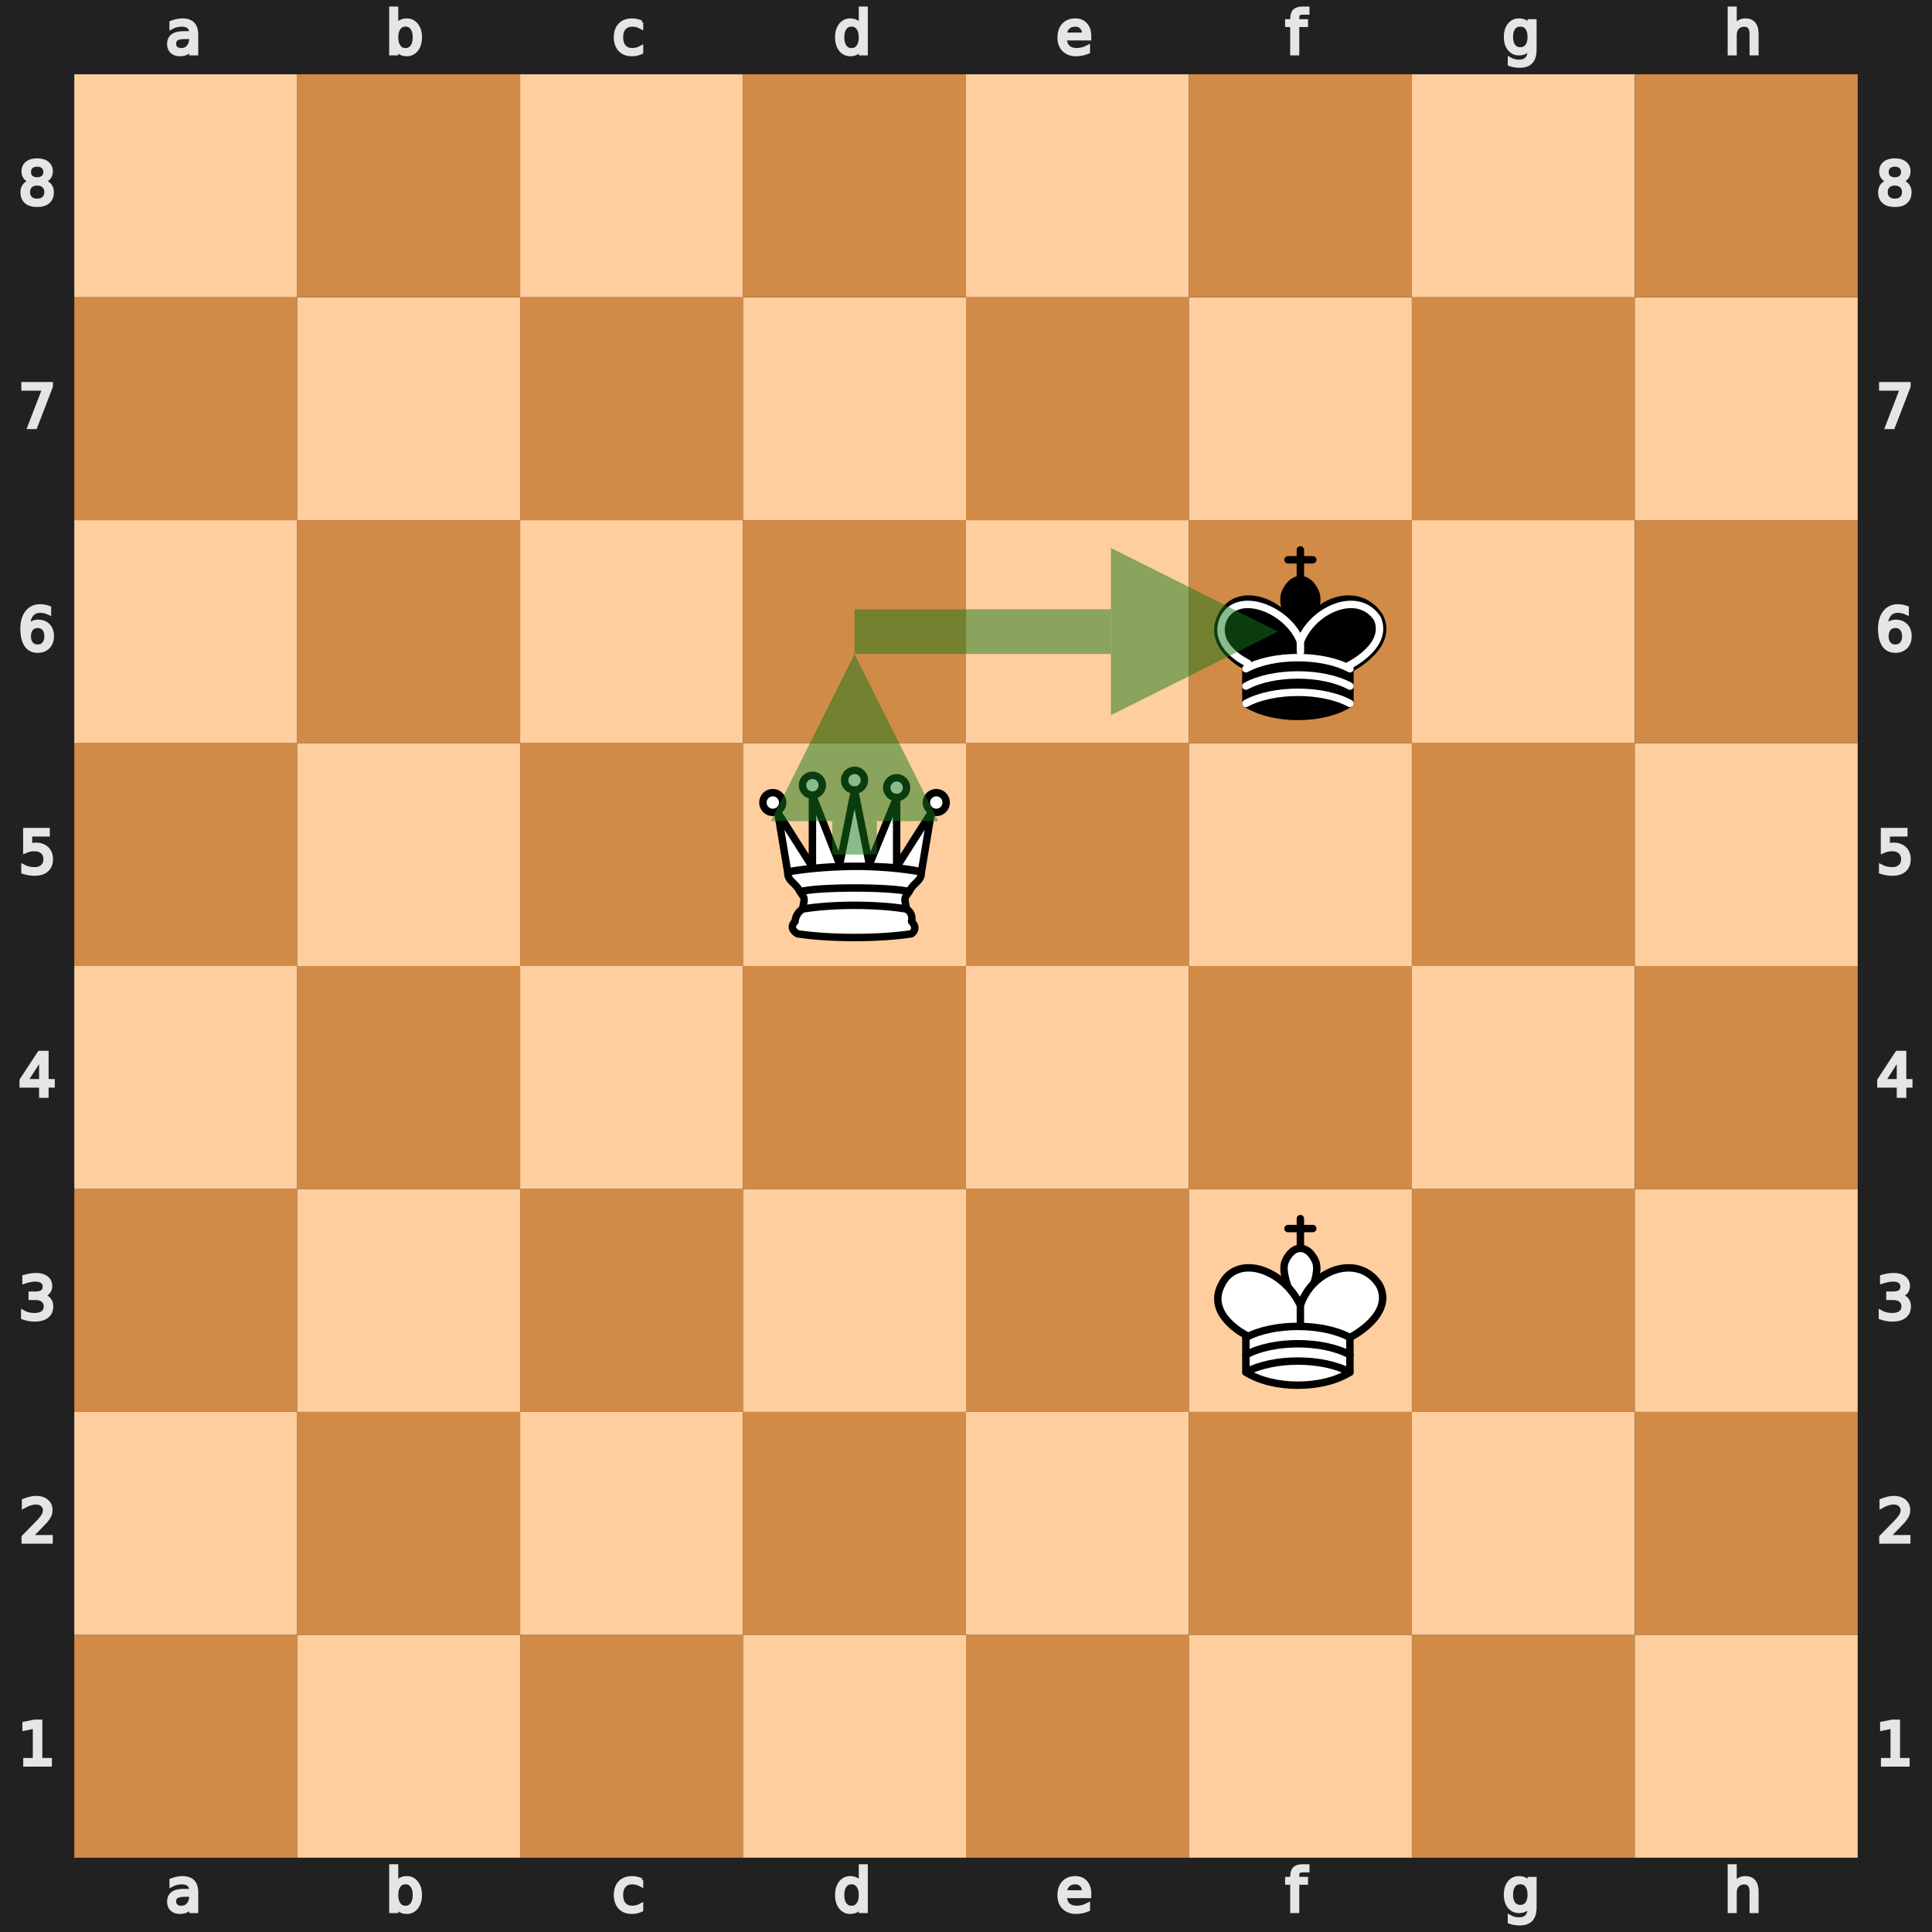
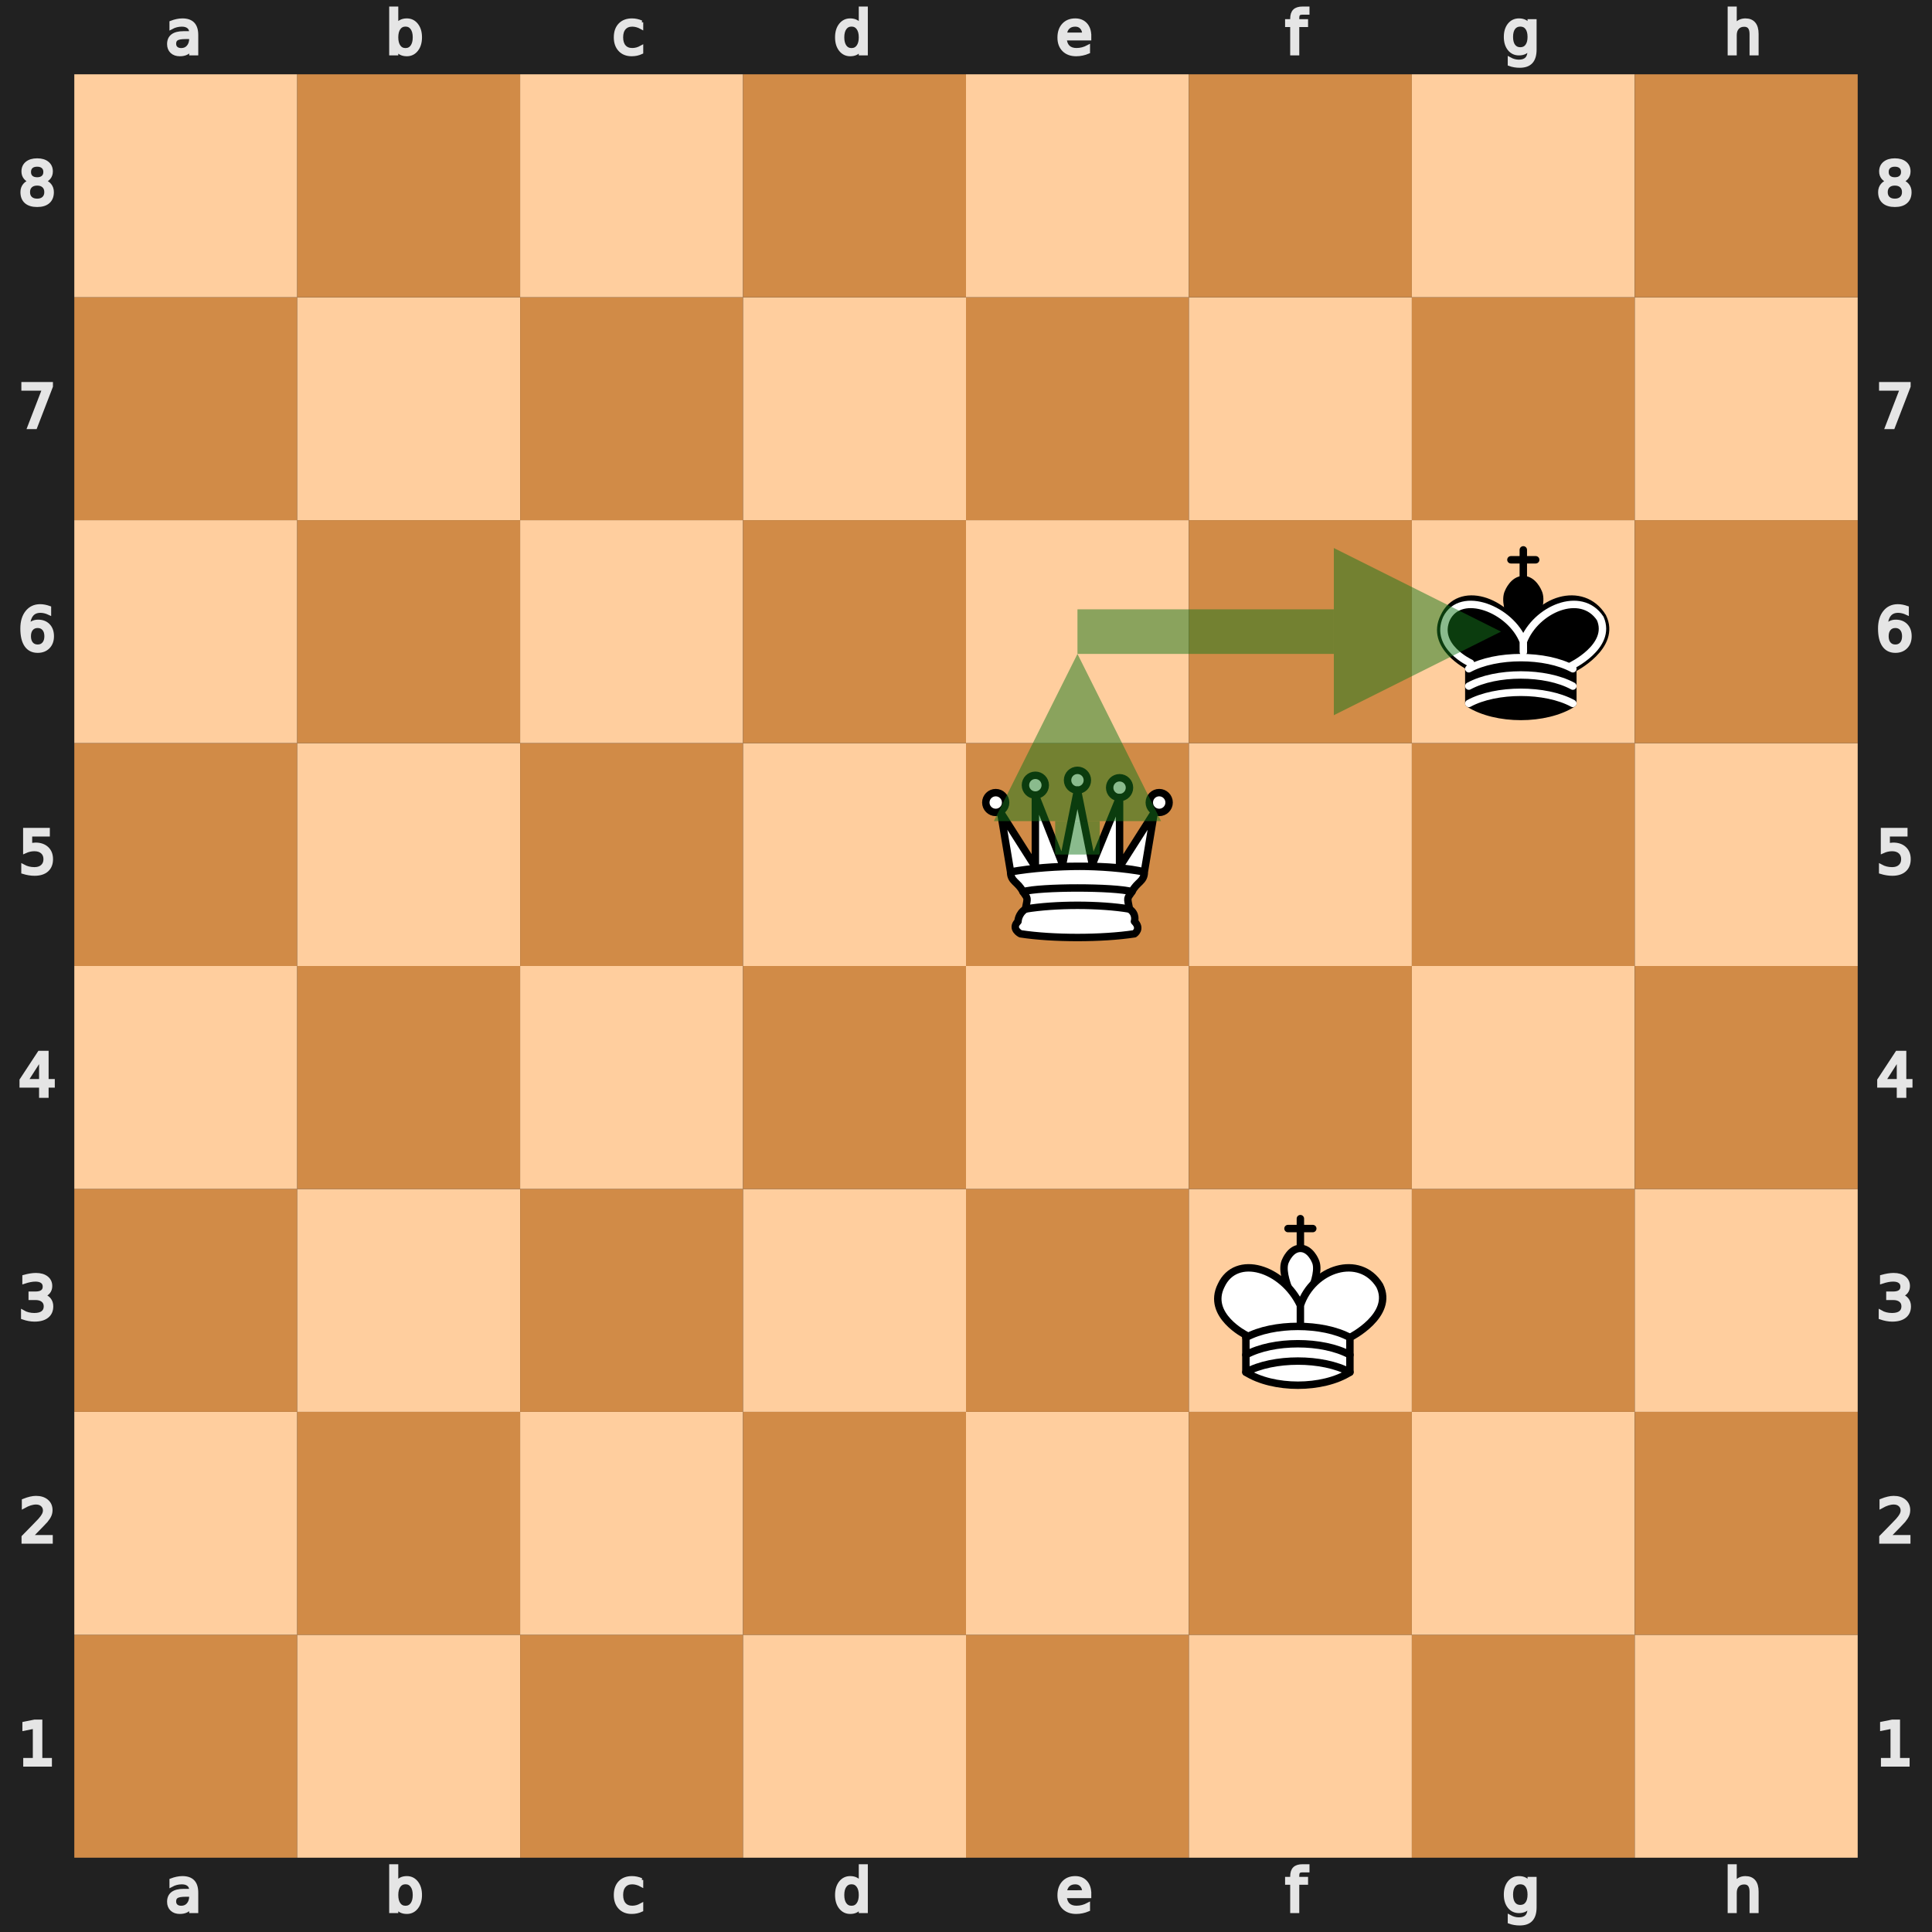
<svg xmlns="http://www.w3.org/2000/svg" xmlns:xlink="http://www.w3.org/1999/xlink" version="1.2" baseProfile="tiny" viewBox="0 0 390 390">
  <defs>
    <g id="white-queen" class="white queen" fill="#fff" fill-rule="evenodd" stroke="#000" stroke-width="1.5" stroke-linecap="round" stroke-linejoin="round">
      <path d="M8 12a2 2 0 1 1-4 0 2 2 0 1 1 4 0zM24.5 7.5a2 2 0 1 1-4 0 2 2 0 1 1 4 0zM41 12a2 2 0 1 1-4 0 2 2 0 1 1 4 0zM16 8.5a2 2 0 1 1-4 0 2 2 0 1 1 4 0zM33 9a2 2 0 1 1-4 0 2 2 0 1 1 4 0z" />
      <path d="M9 26c8.5-1.5 21-1.5 27 0l2-12-7 11V11l-5.5 13.5-3-15-3 15-5.5-14V25L7 14l2 12zM9 26c0 2 1.5 2 2.5 4 1 1.5 1 1 .5 3.5-1.5 1-1.5 2.5-1.5 2.5-1.5 1.5.5 2.5.5 2.5 6.5 1 16.5 1 23 0 0 0 1.5-1 0-2.5 0 0 .5-1.5-1-2.5-.5-2.5-.5-2 .5-3.5 1-2 2.5-2 2.5-4-8.5-1.5-18.5-1.5-27 0z" stroke-linecap="butt" />
      <path d="M11.5 30c3.5-1 18.5-1 22 0M12 33.5c6-1 15-1 21 0" fill="none" />
    </g>
    <g id="white-king" class="white king" fill="none" fill-rule="evenodd" stroke="#000" stroke-width="1.5" stroke-linecap="round" stroke-linejoin="round">
      <path d="M22.5 11.63V6M20 8h5" stroke-linejoin="miter" />
      <path d="M22.5 25s4.5-7.5 3-10.5c0 0-1-2.5-3-2.5s-3 2.5-3 2.5c-1.5 3 3 10.5 3 10.5" fill="#fff" stroke-linecap="butt" stroke-linejoin="miter" />
      <path d="M11.5 37c5.5 3.5 15.5 3.5 21 0v-7s9-4.5 6-10.5c-4-6.5-13.5-3.5-16 4V27v-3.5c-3.5-7.5-13-10.5-16-4-3 6 5 10 5 10V37z" fill="#fff" />
      <path d="M11.5 30c5.5-3 15.5-3 21 0m-21 3.5c5.5-3 15.5-3 21 0m-21 3.5c5.5-3 15.5-3 21 0" />
    </g>
    <g id="black-king" class="black king" fill="none" fill-rule="evenodd" stroke="#000" stroke-width="1.5" stroke-linecap="round" stroke-linejoin="round">
      <path d="M22.5 11.63V6" stroke-linejoin="miter" />
      <path d="M22.5 25s4.5-7.5 3-10.5c0 0-1-2.5-3-2.5s-3 2.5-3 2.5c-1.5 3 3 10.5 3 10.5" fill="#000" stroke-linecap="butt" stroke-linejoin="miter" />
      <path d="M11.5 37c5.5 3.5 15.5 3.5 21 0v-7s9-4.5 6-10.5c-4-6.5-13.5-3.5-16 4V27v-3.5c-3.5-7.5-13-10.5-16-4-3 6 5 10 5 10V37z" fill="#000" />
      <path d="M20 8h5" stroke-linejoin="miter" />
      <path d="M32 29.5s8.5-4 6.03-9.65C34.15 14 25 18 22.5 24.5l.01 2.1-.01-2.1C20 18 9.906 14 6.997 19.85c-2.497 5.65 4.853 9 4.853 9M11.5 30c5.5-3 15.5-3 21 0m-21 3.5c5.5-3 15.5-3 21 0m-21 3.5c5.5-3 15.5-3 21 0" stroke="#fff" />
    </g>
  </defs>
  <rect x="0" y="0" width="390" height="390" fill="#212121" />
  <g transform="translate(20, 0) scale(0.75, 0.75)" fill="#e5e5e5" stroke="#e5e5e5">
    <path d="M23.328 10.016q-1.742 0-2.414.398-.672.398-.672 1.36 0 .765.5 1.218.508.445 1.375.445 1.196 0 1.914-.843.727-.852.727-2.258v-.32zm2.867-.594v4.992h-1.437v-1.328q-.492.797-1.227 1.18-.734.375-1.797.375-1.343 0-2.14-.75-.79-.758-.79-2.024 0-1.476.985-2.226.992-.75 2.953-.75h2.016V8.75q0-.992-.656-1.531-.649-.547-1.829-.547-.75 0-1.46.18-.711.18-1.368.539V6.062q.79-.304 1.532-.453.742-.156 1.445-.156 1.898 0 2.836.984.937.985.937 2.985z" />
  </g>
  <g transform="translate(20, 375) scale(0.75, 0.75)" fill="#e5e5e5" stroke="#e5e5e5">
    <path d="M23.328 10.016q-1.742 0-2.414.398-.672.398-.672 1.36 0 .765.5 1.218.508.445 1.375.445 1.196 0 1.914-.843.727-.852.727-2.258v-.32zm2.867-.594v4.992h-1.437v-1.328q-.492.797-1.227 1.18-.734.375-1.797.375-1.343 0-2.14-.75-.79-.758-.79-2.024 0-1.476.985-2.226.992-.75 2.953-.75h2.016V8.75q0-.992-.656-1.531-.649-.547-1.829-.547-.75 0-1.46.18-.711.18-1.368.539V6.062q.79-.304 1.532-.453.742-.156 1.445-.156 1.898 0 2.836.984.937.985.937 2.985z" />
  </g>
  <g transform="translate(65, 0) scale(0.75, 0.75)" fill="#e5e5e5" stroke="#e5e5e5">
    <path d="M24.922 10.047q0-1.586-.656-2.485-.649-.906-1.79-.906-1.14 0-1.796.906-.649.899-.649 2.485 0 1.586.649 2.492.656.898 1.797.898 1.14 0 1.789-.898.656-.906.656-2.492zm-4.89-3.055q.452-.781 1.14-1.156.695-.383 1.656-.383 1.594 0 2.586 1.266 1 1.265 1 3.328 0 2.062-1 3.328-.992 1.266-2.586 1.266-.96 0-1.656-.375-.688-.383-1.14-1.164v1.312h-1.446V2.258h1.445z" />
  </g>
  <g transform="translate(65, 375) scale(0.75, 0.75)" fill="#e5e5e5" stroke="#e5e5e5">
    <path d="M24.922 10.047q0-1.586-.656-2.485-.649-.906-1.79-.906-1.14 0-1.796.906-.649.899-.649 2.485 0 1.586.649 2.492.656.898 1.797.898 1.14 0 1.789-.898.656-.906.656-2.492zm-4.89-3.055q.452-.781 1.14-1.156.695-.383 1.656-.383 1.594 0 2.586 1.266 1 1.265 1 3.328 0 2.062-1 3.328-.992 1.266-2.586 1.266-.96 0-1.656-.375-.688-.383-1.14-1.164v1.312h-1.446V2.258h1.445z" />
  </g>
  <g transform="translate(110, 0) scale(0.75, 0.75)" fill="#e5e5e5" stroke="#e5e5e5">
    <path d="M25.96 6v1.344q-.608-.336-1.226-.5-.609-.172-1.234-.172-1.398 0-2.172.89-.773.883-.773 2.485 0 1.601.773 2.492.774.883 2.172.883.625 0 1.234-.164.618-.172 1.227-.508v1.328q-.602.281-1.25.422-.64.14-1.367.14-1.977 0-3.14-1.242-1.165-1.242-1.165-3.351 0-2.14 1.172-3.367 1.18-1.227 3.227-1.227.664 0 1.296.14.633.134 1.227.407z" />
  </g>
  <g transform="translate(110, 375) scale(0.75, 0.75)" fill="#e5e5e5" stroke="#e5e5e5">
    <path d="M25.96 6v1.344q-.608-.336-1.226-.5-.609-.172-1.234-.172-1.398 0-2.172.89-.773.883-.773 2.485 0 1.601.773 2.492.774.883 2.172.883.625 0 1.234-.164.618-.172 1.227-.508v1.328q-.602.281-1.25.422-.64.14-1.367.14-1.977 0-3.14-1.242-1.165-1.242-1.165-3.351 0-2.14 1.172-3.367 1.18-1.227 3.227-1.227.664 0 1.296.14.633.134 1.227.407z" />
  </g>
  <g transform="translate(155, 0) scale(0.75, 0.75)" fill="#e5e5e5" stroke="#e5e5e5">
    <path d="M24.973 6.992V2.258h1.437v12.156h-1.437v-1.312q-.453.78-1.149 1.164-.687.375-1.656.375-1.586 0-2.586-1.266-.992-1.266-.992-3.328 0-2.063.992-3.328 1-1.266 2.586-1.266.969 0 1.656.383.696.375 1.149 1.156zm-4.899 3.055q0 1.586.649 2.492.656.898 1.797.898 1.14 0 1.796-.898.657-.906.657-2.492 0-1.586-.657-2.485-.656-.906-1.796-.906-1.141 0-1.797.906-.649.899-.649 2.485z" />
  </g>
  <g transform="translate(155, 375) scale(0.75, 0.75)" fill="#e5e5e5" stroke="#e5e5e5">
    <path d="M24.973 6.992V2.258h1.437v12.156h-1.437v-1.312q-.453.78-1.149 1.164-.687.375-1.656.375-1.586 0-2.586-1.266-.992-1.266-.992-3.328 0-2.063.992-3.328 1-1.266 2.586-1.266.969 0 1.656.383.696.375 1.149 1.156zm-4.899 3.055q0 1.586.649 2.492.656.898 1.797.898 1.14 0 1.796-.898.657-.906.657-2.492 0-1.586-.657-2.485-.656-.906-1.796-.906-1.141 0-1.797.906-.649.899-.649 2.485z" />
  </g>
  <g transform="translate(200, 0) scale(0.75, 0.75)" fill="#e5e5e5" stroke="#e5e5e5">
    <path d="M26.555 9.68v.703h-6.61q.094 1.484.89 2.265.806.774 2.235.774.828 0 1.602-.203.781-.203 1.547-.61v1.36q-.774.328-1.586.5-.813.172-1.649.172-2.093 0-3.32-1.22-1.219-1.218-1.219-3.296 0-2.148 1.157-3.406 1.164-1.266 3.132-1.266 1.766 0 2.79 1.14 1.03 1.134 1.03 3.087zm-1.438-.422q-.015-1.18-.664-1.883-.64-.703-1.703-.703-1.203 0-1.93.68-.718.68-.828 1.914z" />
  </g>
  <g transform="translate(200, 375) scale(0.75, 0.75)" fill="#e5e5e5" stroke="#e5e5e5">
    <path d="M26.555 9.68v.703h-6.61q.094 1.484.89 2.265.806.774 2.235.774.828 0 1.602-.203.781-.203 1.547-.61v1.36q-.774.328-1.586.5-.813.172-1.649.172-2.093 0-3.32-1.22-1.219-1.218-1.219-3.296 0-2.148 1.157-3.406 1.164-1.266 3.132-1.266 1.766 0 2.79 1.14 1.03 1.134 1.03 3.087zm-1.438-.422q-.015-1.18-.664-1.883-.64-.703-1.703-.703-1.203 0-1.93.68-.718.68-.828 1.914z" />
  </g>
  <g transform="translate(245, 0) scale(0.75, 0.75)" fill="#e5e5e5" stroke="#e5e5e5">
    <path d="M25.285 2.258v1.195H23.91q-.773 0-1.078.313-.297.312-.297 1.125v.773h2.367v1.117h-2.367v7.633H21.09V6.781h-1.375V5.664h1.375v-.61q0-1.46.68-2.124.68-.672 2.156-.672z" />
  </g>
  <g transform="translate(245, 375) scale(0.75, 0.75)" fill="#e5e5e5" stroke="#e5e5e5">
    <path d="M25.285 2.258v1.195H23.91q-.773 0-1.078.313-.297.312-.297 1.125v.773h2.367v1.117h-2.367v7.633H21.09V6.781h-1.375V5.664h1.375v-.61q0-1.46.68-2.124.68-.672 2.156-.672z" />
  </g>
  <g transform="translate(290, 0) scale(0.75, 0.75)" fill="#e5e5e5" stroke="#e5e5e5">
    <path d="M24.973 9.937q0-1.562-.649-2.421-.64-.86-1.804-.86-1.157 0-1.805.86-.64.859-.64 2.421 0 1.555.64 2.415.648.859 1.805.859 1.164 0 1.804-.86.649-.859.649-2.414zm1.437 3.391q0 2.234-.992 3.32-.992 1.094-3.04 1.094-.757 0-1.429-.117-.672-.11-1.304-.344v-1.398q.632.344 1.25.508.617.164 1.257.164 1.414 0 2.118-.743.703-.734.703-2.226v-.711q-.446.773-1.141 1.156-.695.383-1.664.383-1.61 0-2.594-1.227-.984-1.226-.984-3.25 0-2.03.984-3.257.985-1.227 2.594-1.227.969 0 1.664.383t1.14 1.156V5.664h1.438z" />
  </g>
  <g transform="translate(290, 375) scale(0.75, 0.75)" fill="#e5e5e5" stroke="#e5e5e5">
    <path d="M24.973 9.937q0-1.562-.649-2.421-.64-.86-1.804-.86-1.157 0-1.805.86-.64.859-.64 2.421 0 1.555.64 2.415.648.859 1.805.859 1.164 0 1.804-.86.649-.859.649-2.414zm1.437 3.391q0 2.234-.992 3.32-.992 1.094-3.04 1.094-.757 0-1.429-.117-.672-.11-1.304-.344v-1.398q.632.344 1.25.508.617.164 1.257.164 1.414 0 2.118-.743.703-.734.703-2.226v-.711q-.446.773-1.141 1.156-.695.383-1.664.383-1.61 0-2.594-1.227-.984-1.226-.984-3.25 0-2.03.984-3.257.985-1.227 2.594-1.227.969 0 1.664.383t1.14 1.156V5.664h1.438z" />
  </g>
  <g transform="translate(335, 0) scale(0.75, 0.75)" fill="#e5e5e5" stroke="#e5e5e5">
    <path d="M26.164 9.133v5.281h-1.437V9.18q0-1.243-.485-1.86-.484-.617-1.453-.617-1.164 0-1.836.742-.672.742-.672 2.024v4.945h-1.445V2.258h1.445v4.765q.516-.789 1.211-1.18.703-.39 1.617-.39 1.508 0 2.282.938.773.93.773 2.742z" />
  </g>
  <g transform="translate(335, 375) scale(0.75, 0.75)" fill="#e5e5e5" stroke="#e5e5e5">
    <path d="M26.164 9.133v5.281h-1.437V9.18q0-1.243-.485-1.86-.484-.617-1.453-.617-1.164 0-1.836.742-.672.742-.672 2.024v4.945h-1.445V2.258h1.445v4.765q.516-.789 1.211-1.18.703-.39 1.617-.39 1.508 0 2.282.938.773.93.773 2.742z" />
  </g>
  <g transform="translate(0, 335) scale(0.75, 0.75)" fill="#e5e5e5" stroke="#e5e5e5">
    <path d="M6.754 26.996h2.578v-8.898l-2.805.562v-1.437l2.79-.563h1.578v10.336h2.578v1.328h-6.72z" />
  </g>
  <g transform="translate(375, 335) scale(0.75, 0.75)" fill="#e5e5e5" stroke="#e5e5e5">
    <path d="M6.754 26.996h2.578v-8.898l-2.805.562v-1.437l2.79-.563h1.578v10.336h2.578v1.328h-6.72z" />
  </g>
  <g transform="translate(0, 290) scale(0.75, 0.75)" fill="#e5e5e5" stroke="#e5e5e5">
    <path d="M8.195 26.996h5.508v1.328H6.297v-1.328q.898-.93 2.445-2.492 1.555-1.57 1.953-2.024.758-.851 1.055-1.437.305-.594.305-1.164 0-.93-.657-1.516-.648-.586-1.695-.586-.742 0-1.57.258-.82.258-1.758.781v-1.593q.953-.383 1.781-.578.828-.196 1.516-.196 1.812 0 2.89.906 1.079.907 1.079 2.422 0 .72-.274 1.368-.265.64-.976 1.515-.196.227-1.243 1.313-1.046 1.078-2.953 3.023z" />
  </g>
  <g transform="translate(375, 290) scale(0.75, 0.75)" fill="#e5e5e5" stroke="#e5e5e5">
    <path d="M8.195 26.996h5.508v1.328H6.297v-1.328q.898-.93 2.445-2.492 1.555-1.57 1.953-2.024.758-.851 1.055-1.437.305-.594.305-1.164 0-.93-.657-1.516-.648-.586-1.695-.586-.742 0-1.57.258-.82.258-1.758.781v-1.593q.953-.383 1.781-.578.828-.196 1.516-.196 1.812 0 2.89.906 1.079.907 1.079 2.422 0 .72-.274 1.368-.265.64-.976 1.515-.196.227-1.243 1.313-1.046 1.078-2.953 3.023z" />
  </g>
  <g transform="translate(0, 245) scale(0.75, 0.75)" fill="#e5e5e5" stroke="#e5e5e5">
    <path d="M11.434 22.035q1.132.242 1.765 1.008.64.766.64 1.89 0 1.727-1.187 2.672-1.187.946-3.375.946-.734 0-1.515-.149-.774-.14-1.602-.43V26.45q.656.383 1.438.578.78.196 1.632.196 1.485 0 2.258-.586.782-.586.782-1.703 0-1.032-.727-1.61-.719-.586-2.008-.586h-1.36v-1.297h1.423q1.164 0 1.78-.46.618-.47.618-1.344 0-.899-.64-1.375-.633-.485-1.82-.485-.65 0-1.391.141-.743.14-1.633.437V16.95q.898-.25 1.68-.375.788-.125 1.484-.125 1.797 0 2.844.82 1.046.813 1.046 2.204 0 .968-.554 1.64-.555.664-1.578.922z" />
  </g>
  <g transform="translate(375, 245) scale(0.75, 0.75)" fill="#e5e5e5" stroke="#e5e5e5">
    <path d="M11.434 22.035q1.132.242 1.765 1.008.64.766.64 1.89 0 1.727-1.187 2.672-1.187.946-3.375.946-.734 0-1.515-.149-.774-.14-1.602-.43V26.45q.656.383 1.438.578.78.196 1.632.196 1.485 0 2.258-.586.782-.586.782-1.703 0-1.032-.727-1.61-.719-.586-2.008-.586h-1.36v-1.297h1.423q1.164 0 1.78-.46.618-.47.618-1.344 0-.899-.64-1.375-.633-.485-1.82-.485-.65 0-1.391.141-.743.14-1.633.437V16.95q.898-.25 1.68-.375.788-.125 1.484-.125 1.797 0 2.844.82 1.046.813 1.046 2.204 0 .968-.554 1.64-.555.664-1.578.922z" />
  </g>
  <g transform="translate(0, 200) scale(0.75, 0.75)" fill="#e5e5e5" stroke="#e5e5e5">
    <path d="M11.016 18.035L7.03 24.262h3.985zm-.414-1.375h1.984v7.602h1.664v1.312h-1.664v2.75h-1.57v-2.75H5.75v-1.523z" />
  </g>
  <g transform="translate(375, 200) scale(0.75, 0.75)" fill="#e5e5e5" stroke="#e5e5e5">
    <path d="M11.016 18.035L7.03 24.262h3.985zm-.414-1.375h1.984v7.602h1.664v1.312h-1.664v2.75h-1.57v-2.75H5.75v-1.523z" />
  </g>
  <g transform="translate(0, 155) scale(0.75, 0.75)" fill="#e5e5e5" stroke="#e5e5e5">
    <path d="M6.719 16.66h6.195v1.328h-4.75v2.86q.344-.118.688-.172.343-.063.687-.063 1.953 0 3.094 1.07 1.14 1.07 1.14 2.899 0 1.883-1.171 2.93-1.172 1.039-3.305 1.039-.735 0-1.5-.125-.758-.125-1.57-.375v-1.586q.703.383 1.453.57.75.188 1.586.188 1.351 0 2.14-.711.79-.711.79-1.93 0-1.219-.79-1.93-.789-.71-2.14-.71-.633 0-1.266.14-.625.14-1.281.438z" />
  </g>
  <g transform="translate(375, 155) scale(0.75, 0.75)" fill="#e5e5e5" stroke="#e5e5e5">
    <path d="M6.719 16.66h6.195v1.328h-4.75v2.86q.344-.118.688-.172.343-.063.687-.063 1.953 0 3.094 1.07 1.14 1.07 1.14 2.899 0 1.883-1.171 2.93-1.172 1.039-3.305 1.039-.735 0-1.5-.125-.758-.125-1.57-.375v-1.586q.703.383 1.453.57.75.188 1.586.188 1.351 0 2.14-.711.79-.711.79-1.93 0-1.219-.79-1.93-.789-.71-2.14-.71-.633 0-1.266.14-.625.14-1.281.438z" />
  </g>
  <g transform="translate(0, 110) scale(0.75, 0.75)" fill="#e5e5e5" stroke="#e5e5e5">
    <path d="M10.137 21.863q-1.063 0-1.688.727-.617.726-.617 1.992 0 1.258.617 1.992.625.727 1.688.727 1.062 0 1.68-.727.624-.734.624-1.992 0-1.266-.625-1.992-.617-.727-1.68-.727zm3.133-4.945v1.437q-.594-.28-1.204-.43-.601-.148-1.195-.148-1.562 0-2.39 1.055-.82 1.055-.938 3.188.46-.68 1.156-1.04.696-.367 1.531-.367 1.758 0 2.774 1.07 1.023 1.063 1.023 2.899 0 1.797-1.062 2.883-1.063 1.086-2.828 1.086-2.024 0-3.094-1.547-1.07-1.555-1.07-4.5 0-2.766 1.312-4.406 1.313-1.649 3.524-1.649.593 0 1.195.117.61.118 1.266.352z" />
  </g>
  <g transform="translate(375, 110) scale(0.75, 0.75)" fill="#e5e5e5" stroke="#e5e5e5">
    <path d="M10.137 21.863q-1.063 0-1.688.727-.617.726-.617 1.992 0 1.258.617 1.992.625.727 1.688.727 1.062 0 1.68-.727.624-.734.624-1.992 0-1.266-.625-1.992-.617-.727-1.68-.727zm3.133-4.945v1.437q-.594-.28-1.204-.43-.601-.148-1.195-.148-1.562 0-2.39 1.055-.82 1.055-.938 3.188.46-.68 1.156-1.04.696-.367 1.531-.367 1.758 0 2.774 1.07 1.023 1.063 1.023 2.899 0 1.797-1.062 2.883-1.063 1.086-2.828 1.086-2.024 0-3.094-1.547-1.07-1.555-1.07-4.5 0-2.766 1.312-4.406 1.313-1.649 3.524-1.649.593 0 1.195.117.61.118 1.266.352z" />
  </g>
  <g transform="translate(0, 65) scale(0.75, 0.75)" fill="#e5e5e5" stroke="#e5e5e5">
    <path d="M6.25 16.66h7.5v.672L9.516 28.324H7.867l3.985-10.336H6.25z" />
  </g>
  <g transform="translate(375, 65) scale(0.75, 0.75)" fill="#e5e5e5" stroke="#e5e5e5">
    <path d="M6.25 16.66h7.5v.672L9.516 28.324H7.867l3.985-10.336H6.25z" />
  </g>
  <g transform="translate(0, 20) scale(0.75, 0.75)" fill="#e5e5e5" stroke="#e5e5e5">
    <path d="M10 22.785q-1.125 0-1.773.602-.641.601-.641 1.656t.64 1.656q.649.602 1.774.602t1.773-.602q.649-.61.649-1.656 0-1.055-.649-1.656-.64-.602-1.773-.602zm-1.578-.672q-1.016-.25-1.586-.945-.563-.695-.563-1.695 0-1.399.993-2.211 1-.813 2.734-.813 1.742 0 2.734.813.993.812.993 2.21 0 1-.57 1.696-.563.695-1.571.945 1.14.266 1.773 1.04.641.773.641 1.89 0 1.695-1.04 2.602-1.03.906-2.96.906t-2.969-.906Q6 26.738 6 25.043q0-1.117.64-1.89.641-.774 1.782-1.04zm-.578-2.492q0 .906.562 1.414.57.508 1.594.508 1.016 0 1.586-.508.578-.508.578-1.414 0-.906-.578-1.414-.57-.508-1.586-.508-1.023 0-1.594.508-.562.508-.562 1.414z" />
  </g>
  <g transform="translate(375, 20) scale(0.75, 0.75)" fill="#e5e5e5" stroke="#e5e5e5">
    <path d="M10 22.785q-1.125 0-1.773.602-.641.601-.641 1.656t.64 1.656q.649.602 1.774.602t1.773-.602q.649-.61.649-1.656 0-1.055-.649-1.656-.64-.602-1.773-.602zm-1.578-.672q-1.016-.25-1.586-.945-.563-.695-.563-1.695 0-1.399.993-2.211 1-.813 2.734-.813 1.742 0 2.734.813.993.812.993 2.21 0 1-.57 1.696-.563.695-1.571.945 1.14.266 1.773 1.04.641.773.641 1.89 0 1.695-1.04 2.602-1.03.906-2.96.906t-2.969-.906Q6 26.738 6 25.043q0-1.117.64-1.89.641-.774 1.782-1.04zm-.578-2.492q0 .906.562 1.414.57.508 1.594.508 1.016 0 1.586-.508.578-.508.578-1.414 0-.906-.578-1.414-.57-.508-1.586-.508-1.023 0-1.594.508-.562.508-.562 1.414z" />
  </g>
  <rect x="15" y="330" width="45" height="45" class="square dark a1" stroke="none" fill="#d18b47" />
  <rect x="60" y="330" width="45" height="45" class="square light b1" stroke="none" fill="#ffce9e" />
  <rect x="105" y="330" width="45" height="45" class="square dark c1" stroke="none" fill="#d18b47" />
  <rect x="150" y="330" width="45" height="45" class="square light d1" stroke="none" fill="#ffce9e" />
  <rect x="195" y="330" width="45" height="45" class="square dark e1" stroke="none" fill="#d18b47" />
  <rect x="240" y="330" width="45" height="45" class="square light f1" stroke="none" fill="#ffce9e" />
  <rect x="285" y="330" width="45" height="45" class="square dark g1" stroke="none" fill="#d18b47" />
  <rect x="330" y="330" width="45" height="45" class="square light h1" stroke="none" fill="#ffce9e" />
  <rect x="15" y="285" width="45" height="45" class="square light a2" stroke="none" fill="#ffce9e" />
  <rect x="60" y="285" width="45" height="45" class="square dark b2" stroke="none" fill="#d18b47" />
  <rect x="105" y="285" width="45" height="45" class="square light c2" stroke="none" fill="#ffce9e" />
  <rect x="150" y="285" width="45" height="45" class="square dark d2" stroke="none" fill="#d18b47" />
  <rect x="195" y="285" width="45" height="45" class="square light e2" stroke="none" fill="#ffce9e" />
  <rect x="240" y="285" width="45" height="45" class="square dark f2" stroke="none" fill="#d18b47" />
  <rect x="285" y="285" width="45" height="45" class="square light g2" stroke="none" fill="#ffce9e" />
  <rect x="330" y="285" width="45" height="45" class="square dark h2" stroke="none" fill="#d18b47" />
  <rect x="15" y="240" width="45" height="45" class="square dark a3" stroke="none" fill="#d18b47" />
  <rect x="60" y="240" width="45" height="45" class="square light b3" stroke="none" fill="#ffce9e" />
  <rect x="105" y="240" width="45" height="45" class="square dark c3" stroke="none" fill="#d18b47" />
  <rect x="150" y="240" width="45" height="45" class="square light d3" stroke="none" fill="#ffce9e" />
  <rect x="195" y="240" width="45" height="45" class="square dark e3" stroke="none" fill="#d18b47" />
  <rect x="240" y="240" width="45" height="45" class="square light f3" stroke="none" fill="#ffce9e" />
  <rect x="285" y="240" width="45" height="45" class="square dark g3" stroke="none" fill="#d18b47" />
  <rect x="330" y="240" width="45" height="45" class="square light h3" stroke="none" fill="#ffce9e" />
  <rect x="15" y="195" width="45" height="45" class="square light a4" stroke="none" fill="#ffce9e" />
  <rect x="60" y="195" width="45" height="45" class="square dark b4" stroke="none" fill="#d18b47" />
  <rect x="105" y="195" width="45" height="45" class="square light c4" stroke="none" fill="#ffce9e" />
  <rect x="150" y="195" width="45" height="45" class="square dark d4" stroke="none" fill="#d18b47" />
  <rect x="195" y="195" width="45" height="45" class="square light e4" stroke="none" fill="#ffce9e" />
  <rect x="240" y="195" width="45" height="45" class="square dark f4" stroke="none" fill="#d18b47" />
  <rect x="285" y="195" width="45" height="45" class="square light g4" stroke="none" fill="#ffce9e" />
  <rect x="330" y="195" width="45" height="45" class="square dark h4" stroke="none" fill="#d18b47" />
  <rect x="15" y="150" width="45" height="45" class="square dark a5" stroke="none" fill="#d18b47" />
  <rect x="60" y="150" width="45" height="45" class="square light b5" stroke="none" fill="#ffce9e" />
  <rect x="105" y="150" width="45" height="45" class="square dark c5" stroke="none" fill="#d18b47" />
  <rect x="150" y="150" width="45" height="45" class="square light d5" stroke="none" fill="#ffce9e" />
  <rect x="195" y="150" width="45" height="45" class="square dark e5" stroke="none" fill="#d18b47" />
  <rect x="240" y="150" width="45" height="45" class="square light f5" stroke="none" fill="#ffce9e" />
  <rect x="285" y="150" width="45" height="45" class="square dark g5" stroke="none" fill="#d18b47" />
  <rect x="330" y="150" width="45" height="45" class="square light h5" stroke="none" fill="#ffce9e" />
  <rect x="15" y="105" width="45" height="45" class="square light a6" stroke="none" fill="#ffce9e" />
  <rect x="60" y="105" width="45" height="45" class="square dark b6" stroke="none" fill="#d18b47" />
  <rect x="105" y="105" width="45" height="45" class="square light c6" stroke="none" fill="#ffce9e" />
  <rect x="150" y="105" width="45" height="45" class="square dark d6" stroke="none" fill="#d18b47" />
  <rect x="195" y="105" width="45" height="45" class="square light e6" stroke="none" fill="#ffce9e" />
  <rect x="240" y="105" width="45" height="45" class="square dark f6" stroke="none" fill="#d18b47" />
  <rect x="285" y="105" width="45" height="45" class="square light g6" stroke="none" fill="#ffce9e" />
  <rect x="330" y="105" width="45" height="45" class="square dark h6" stroke="none" fill="#d18b47" />
  <rect x="15" y="60" width="45" height="45" class="square dark a7" stroke="none" fill="#d18b47" />
  <rect x="60" y="60" width="45" height="45" class="square light b7" stroke="none" fill="#ffce9e" />
  <rect x="105" y="60" width="45" height="45" class="square dark c7" stroke="none" fill="#d18b47" />
  <rect x="150" y="60" width="45" height="45" class="square light d7" stroke="none" fill="#ffce9e" />
  <rect x="195" y="60" width="45" height="45" class="square dark e7" stroke="none" fill="#d18b47" />
  <rect x="240" y="60" width="45" height="45" class="square light f7" stroke="none" fill="#ffce9e" />
  <rect x="285" y="60" width="45" height="45" class="square dark g7" stroke="none" fill="#d18b47" />
  <rect x="330" y="60" width="45" height="45" class="square light h7" stroke="none" fill="#ffce9e" />
  <rect x="15" y="15" width="45" height="45" class="square light a8" stroke="none" fill="#ffce9e" />
  <rect x="60" y="15" width="45" height="45" class="square dark b8" stroke="none" fill="#d18b47" />
  <rect x="105" y="15" width="45" height="45" class="square light c8" stroke="none" fill="#ffce9e" />
  <rect x="150" y="15" width="45" height="45" class="square dark d8" stroke="none" fill="#d18b47" />
  <rect x="195" y="15" width="45" height="45" class="square light e8" stroke="none" fill="#ffce9e" />
  <rect x="240" y="15" width="45" height="45" class="square dark f8" stroke="none" fill="#d18b47" />
  <rect x="285" y="15" width="45" height="45" class="square light g8" stroke="none" fill="#ffce9e" />
  <rect x="330" y="15" width="45" height="45" class="square dark h8" stroke="none" fill="#d18b47" />
  <use href="#white-king" xlink:href="#white-king" transform="translate(240, 240)" />
-   <use href="#white-queen" xlink:href="#white-queen" transform="translate(150, 150)" />
-   <use href="#black-king" xlink:href="#black-king" transform="translate(240, 105)" />
-   <line x1="172.5" y1="172.5" x2="172.5" y2="165.75" stroke="#15781B" opacity="0.502" stroke-width="9.0" stroke-linecap="butt" class="arrow" />
-   <polygon points="172.5,132.0 155.625,165.75 189.375,165.75" fill="#15781B" opacity="0.502" class="arrow" />
-   <line x1="172.5" y1="127.5" x2="224.25" y2="127.5" stroke="#15781B" opacity="0.502" stroke-width="9.0" stroke-linecap="butt" class="arrow" />
-   <polygon points="258.0,127.5 224.25,110.625 224.25,144.375" fill="#15781B" opacity="0.502" class="arrow" />
+   <use href="#white-queen" xlink:href="#white-queen" transform="translate(195, 150)" />
+   <use href="#black-king" xlink:href="#black-king" transform="translate(285, 105)" />
+   <line x1="217.5" y1="172.5" x2="217.5" y2="165.75" stroke="#15781B" opacity="0.502" stroke-width="9.0" stroke-linecap="butt" class="arrow" />
+   <polygon points="217.5,132.0 200.625,165.75 234.375,165.75" fill="#15781B" opacity="0.502" class="arrow" />
+   <line x1="217.5" y1="127.5" x2="269.25" y2="127.5" stroke="#15781B" opacity="0.502" stroke-width="9.0" stroke-linecap="butt" class="arrow" />
+   <polygon points="303.0,127.5 269.25,110.625 269.25,144.375" fill="#15781B" opacity="0.502" class="arrow" />
</svg>
